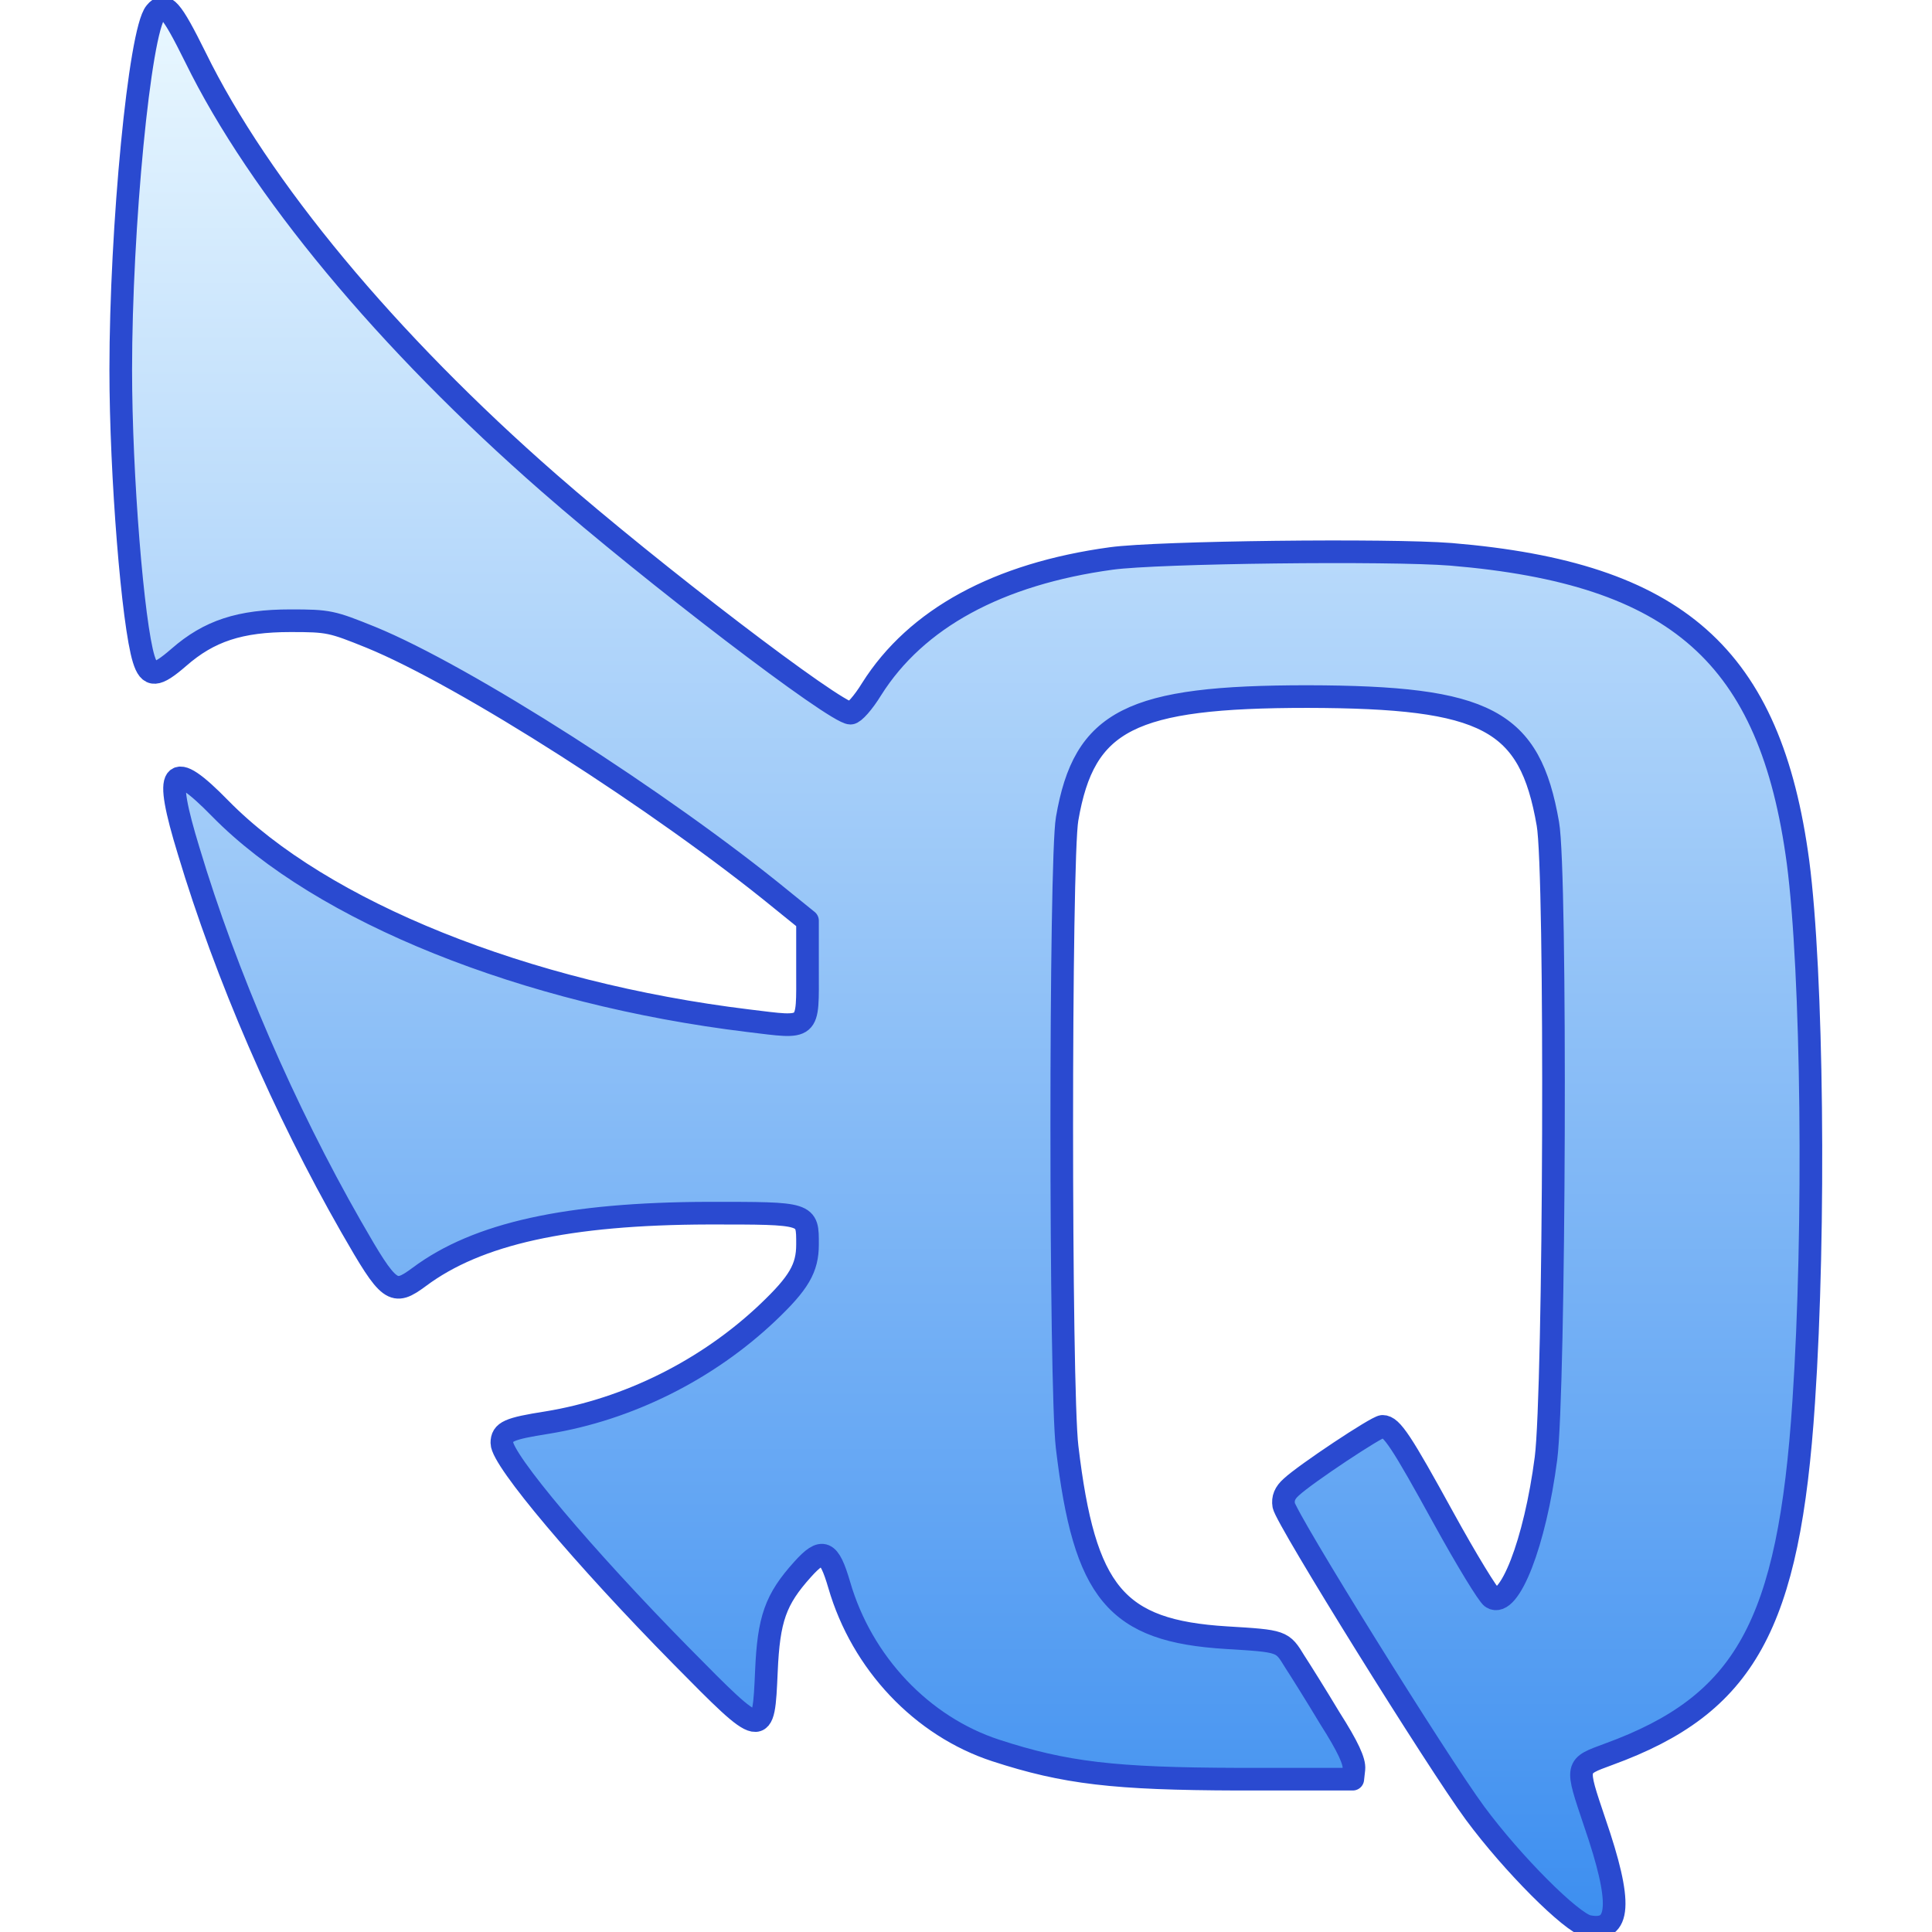
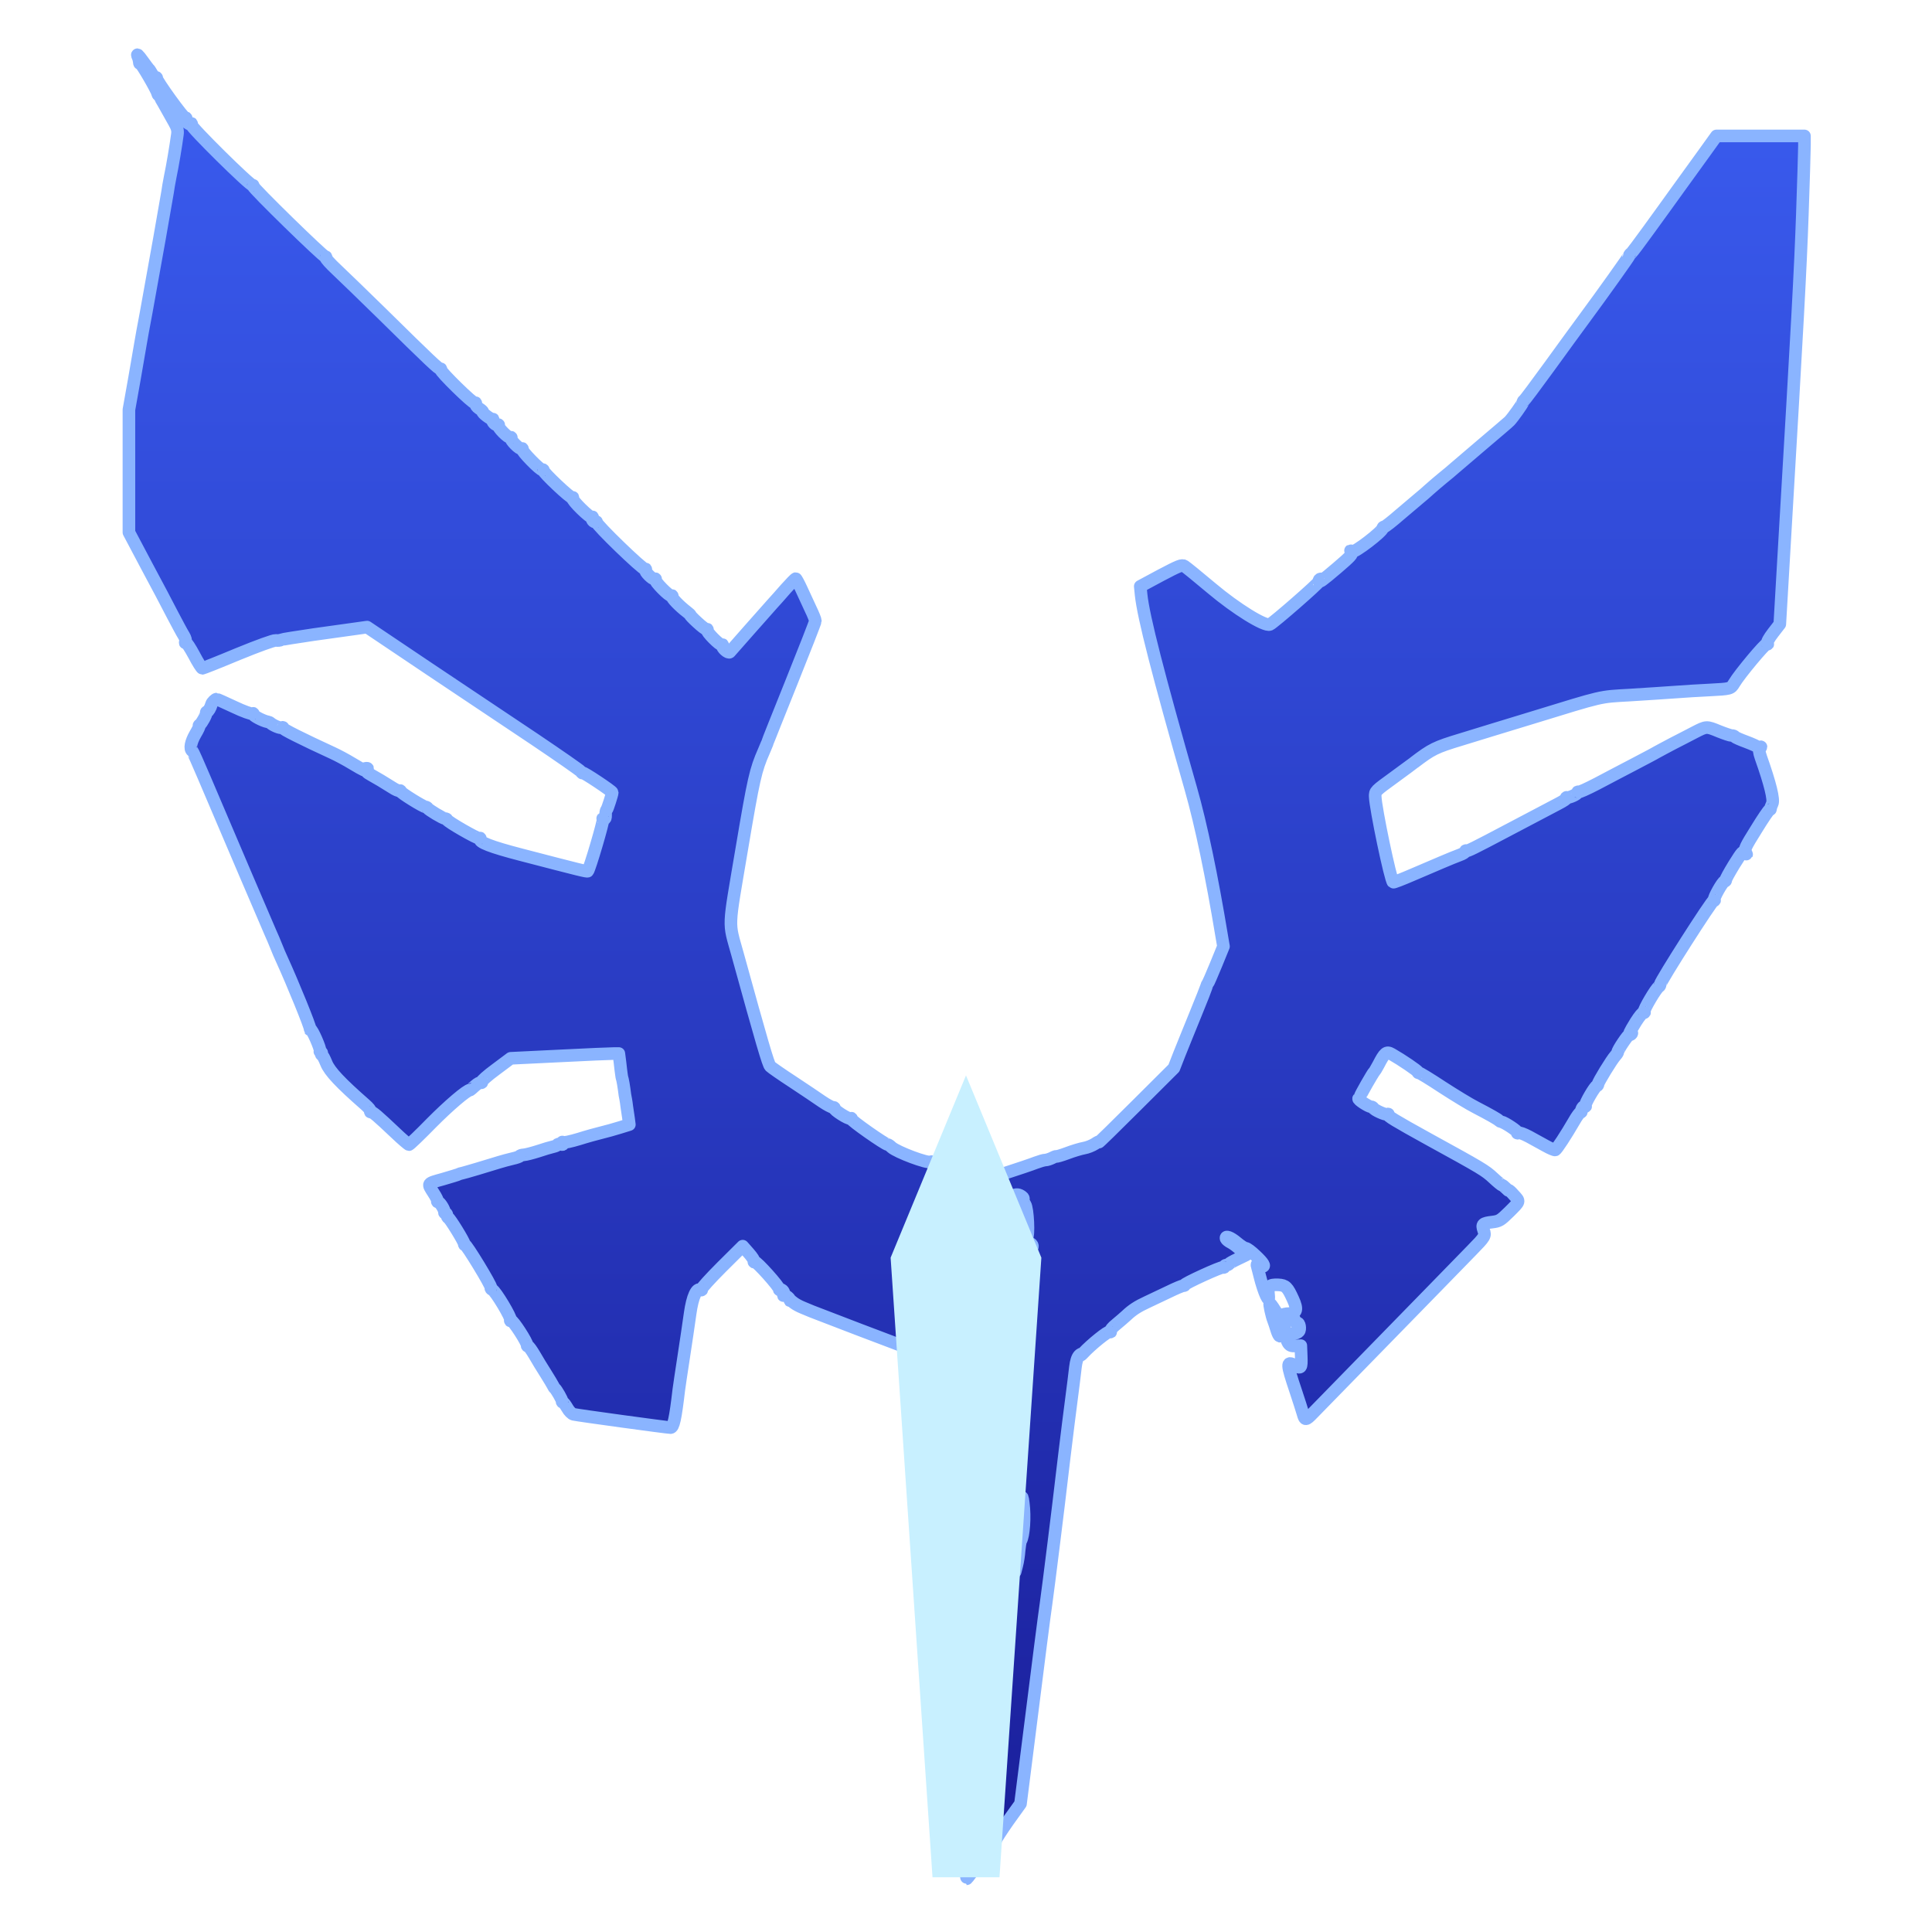
<svg xmlns="http://www.w3.org/2000/svg" width="64" height="64" viewBox="0 0 64 64">
  <defs>
-     <linearGradient id="q" gradientUnits="userSpaceOnUse" x1="0" y1="5120" x2="0" y2="0">
-       <stop offset="0" stop-color="#eaf8ff" />
-       <stop offset="1" stop-color="#3c8ef0" />
+     <linearGradient id="q" gradientUnits="userSpaceOnUse" x1="0" y1="13480" x2="0" y2="470">
+       <stop offset="0" stop-color="#3a5cf0" />
+       <stop offset="1" stop-color="#1a1e9a" />
    </linearGradient>
  </defs>
-   <g transform="scale(0.125) translate(0,512) scale(0.1,-0.1)">
-     <path d="M412 5087 c-42 -50 -92 -570 -92 -947 0 -279 32 -674 61 -767 15 -48 33 -47 93 5 80 70 162 97 296 97 101 0 109 -2 213 -44 247 -101 770 -435 1089 -696 l68 -55 0 -129 c0 -164 9 -156 -157 -136 -592 72 -1131 289 -1399 562 -131 134 -151 107 -84 -112 99 -330 254 -687 430 -995 102 -178 112 -185 181 -134 154 115 393 168 767 169 266 0 262 1 262 -83 0 -63 -23 -102 -105 -180 -160 -152 -370 -257 -585 -292 -102 -16 -120 -24 -120 -54 0 -45 218 -303 475 -564 219 -222 218 -221 226 -42 6 140 24 191 96 271 53 59 70 51 97 -41 60 -207 219 -375 415 -439 184 -60 314 -75 641 -76 l305 0 3 27 c2 20 -15 58 -64 135 -36 60 -78 127 -93 150 -33 54 -32 54 -181 63 -293 18 -376 118 -422 505 -19 157 -19 1558 0 1665 45 262 168 324 637 324 476 -1 589 -61 637 -337 23 -127 18 -1504 -5 -1682 -29 -223 -97 -398 -143 -369 -10 6 -68 101 -129 212 -111 202 -137 242 -161 242 -15 0 -206 -127 -242 -161 -17 -15 -23 -30 -20 -48 5 -34 410 -685 507 -816 99 -134 255 -290 299 -300 87 -18 92 61 18 276 -51 152 -52 147 37 180 362 132 478 341 517 934 31 462 23 1139 -15 1430 -73 547 -320 766 -920 816 -164 13 -776 6 -900 -11 -300 -41 -517 -159 -635 -346 -22 -36 -47 -64 -56 -64 -40 0 -527 372 -799 610 -429 375 -768 783 -937 1128 -64 129 -81 149 -106 119z" fill="url(#q)" stroke="#2a4ad0" stroke-width="60" stroke-linejoin="round" />
+   <g transform="scale(0.046408) translate(-13.97,-12.97)">
+     <g transform="translate(0,1400) scale(0.1,-0.1)">
+       <path d="M1125 13463 c5 -10 8 -26 9 -35 0 -9 3 -15 7 -12 7 4 117 -185 122 -209 1 -6 5 -14 9 -17 6 -5 42 -68 112 -194 21 -37 26 -58 22 -85 -11 -83 -36 -231 -51 -301 -8 -41 -17 -91 -19 -110 -6 -40 -100 -572 -152 -855 -20 -104 -38 -206 -41 -225 -3 -19 -23 -134 -44 -255 l-39 -219 0 -438 0 -438 126 -238 c70 -130 154 -289 186 -352 33 -63 69 -130 80 -147 11 -18 16 -38 12 -44 -4 -7 -3 -10 2 -6 5 3 31 -37 59 -89 27 -52 54 -94 59 -94 5 0 119 45 253 101 149 61 255 99 271 98 15 -2 32 0 38 4 6 3 112 20 235 38 123 17 259 36 301 42 l78 11 442 -297 c244 -163 584 -391 757 -506 172 -116 319 -218 327 -228 7 -10 14 -15 14 -10 0 9 210 -130 210 -140 0 -11 -34 -118 -40 -123 -3 -3 -5 -11 -6 -17 -1 -7 -2 -22 -2 -34 -1 -12 -6 -17 -14 -13 -7 4 -8 3 -4 -4 6 -10 -96 -357 -109 -370 -4 -5 -53 7 -475 117 -216 56 -307 91 -293 114 3 5 1 7 -5 3 -10 -6 -232 121 -232 134 0 4 -6 7 -12 7 -15 0 -121 64 -126 75 -2 4 -8 8 -13 8 -17 0 -179 101 -179 111 0 6 -4 8 -9 5 -4 -3 -28 7 -52 23 -60 38 -107 66 -152 91 -29 16 -36 24 -28 34 8 9 7 13 -4 13 -8 0 -12 -4 -9 -9 10 -16 -10 -7 -90 41 -44 27 -108 61 -141 76 -213 98 -364 173 -357 180 4 5 1 5 -5 1 -11 -6 -66 17 -83 34 -3 3 -12 6 -20 8 -34 6 -109 46 -103 55 3 6 1 7 -6 3 -6 -4 -65 17 -130 48 -66 31 -122 56 -126 56 -8 0 -31 -22 -35 -35 -8 -28 -24 -55 -32 -55 -4 0 -7 -3 -6 -7 3 -11 -32 -76 -46 -85 -6 -4 -8 -8 -4 -8 4 0 -8 -27 -28 -60 -32 -56 -42 -105 -22 -120 4 -3 41 -86 83 -185 189 -444 458 -1074 476 -1114 11 -24 29 -66 40 -94 11 -28 29 -71 41 -96 79 -173 206 -486 201 -495 -3 -6 -2 -7 2 -3 10 8 76 -143 69 -155 -3 -5 0 -8 6 -8 6 0 8 -4 5 -10 -3 -5 -2 -10 2 -10 5 0 19 -27 32 -59 23 -58 101 -141 278 -296 24 -21 40 -41 37 -46 -3 -5 -1 -8 4 -7 11 3 45 -26 175 -149 48 -46 92 -83 96 -83 5 0 78 70 162 156 123 124 252 234 275 234 1 0 17 13 35 30 18 16 37 26 42 23 6 -3 7 -2 4 4 -3 5 42 46 101 89 l107 80 350 17 c193 10 366 17 386 17 l36 0 8 -62 c4 -35 8 -72 10 -83 1 -11 4 -29 8 -40 3 -11 8 -42 12 -70 3 -27 8 -59 11 -70 2 -11 6 -36 8 -55 3 -19 8 -56 12 -81 l6 -46 -68 -21 c-38 -12 -96 -28 -129 -36 -33 -8 -106 -28 -163 -46 -56 -17 -107 -28 -114 -24 -7 5 -8 3 -3 -6 6 -10 3 -12 -13 -8 -12 4 -22 2 -22 -2 0 -5 -15 -11 -32 -15 -18 -4 -66 -18 -107 -32 -41 -13 -87 -25 -103 -26 -15 -1 -28 -5 -28 -9 0 -3 -24 -12 -52 -18 -29 -7 -71 -18 -93 -25 -79 -25 -255 -77 -267 -79 -7 -1 -17 -4 -23 -7 -5 -3 -56 -19 -112 -35 -118 -33 -114 -28 -69 -99 19 -29 32 -56 29 -59 -4 -3 -1 -6 5 -6 12 0 48 -59 44 -72 -1 -5 2 -8 8 -8 5 0 10 -6 10 -14 0 -8 4 -16 9 -18 12 -4 114 -170 114 -185 0 -7 3 -11 5 -8 8 8 193 -296 186 -306 -3 -5 2 -12 10 -15 22 -8 138 -202 130 -216 -4 -6 -3 -8 4 -4 11 7 119 -160 114 -176 -1 -4 2 -8 8 -8 5 0 25 -28 45 -62 20 -35 56 -94 81 -133 24 -38 47 -77 51 -85 4 -8 9 -17 13 -20 12 -10 55 -85 52 -92 -1 -5 2 -8 6 -8 5 0 18 -18 31 -40 12 -22 32 -42 44 -45 35 -8 670 -95 693 -95 21 0 35 63 59 269 3 25 19 130 35 235 16 105 37 245 46 311 17 121 47 186 77 168 6 -3 7 -2 4 4 -3 5 62 77 144 159 l150 149 44 -50 c24 -27 41 -54 38 -59 -4 -5 -2 -6 4 -3 11 7 180 -181 175 -196 -1 -4 2 -6 7 -3 13 8 34 -21 25 -35 -4 -7 -3 -9 3 -6 10 6 46 -25 41 -34 -2 -2 -1 -3 1 -1 3 1 14 -6 25 -16 12 -10 41 -26 66 -36 25 -10 54 -22 65 -27 11 -4 165 -63 341 -131 l322 -122 5 -61 c4 -33 22 -197 42 -365 19 -168 46 -404 60 -525 44 -391 56 -498 71 -615 16 -133 29 -237 206 -1767 29 -255 56 -463 59 -463 3 0 48 61 99 135 51 74 96 132 100 130 4 -2 7 2 7 9 0 7 40 68 88 137 l89 124 38 300 c102 811 130 1028 144 1125 16 111 95 747 114 915 6 55 27 222 45 370 19 149 37 286 39 305 2 19 8 64 12 100 5 43 14 71 27 85 11 11 17 13 12 5 -4 -8 3 -3 16 11 56 61 179 160 190 153 7 -4 9 -3 5 4 -3 6 14 28 41 49 25 21 58 49 73 63 41 39 80 65 150 97 36 17 105 50 154 73 49 24 95 43 102 43 8 0 12 2 9 5 -7 8 266 133 276 126 5 -3 9 0 9 5 0 6 6 11 14 11 8 0 16 3 18 8 2 4 30 20 62 35 l60 29 -40 37 c-21 21 -52 44 -68 52 -16 8 -31 20 -34 27 -8 25 31 11 77 -28 26 -22 54 -40 63 -40 9 0 41 -24 72 -54 53 -50 69 -76 46 -76 -5 0 -10 5 -10 10 0 6 -7 10 -16 10 -12 0 -15 -6 -9 -23 3 -12 11 -40 16 -62 30 -122 73 -215 64 -139 -7 63 5 76 70 73 52 -3 65 -16 104 -102 34 -74 26 -102 -26 -103 -23 0 -49 -6 -57 -13 -13 -11 -20 -5 -47 39 -17 28 -33 49 -36 47 -4 -5 14 -91 27 -122 4 -11 14 -39 21 -63 14 -47 29 -65 29 -34 0 11 8 30 19 43 15 19 17 29 9 52 -6 15 -8 31 -4 34 3 4 6 0 6 -8 0 -11 9 -14 34 -11 28 3 35 0 41 -17 3 -12 10 -19 15 -16 15 9 24 -45 11 -58 -12 -12 -17 -14 -51 -16 -31 -2 -45 -37 -26 -66 13 -20 24 -24 54 -22 l37 2 3 -77 c3 -84 -1 -90 -48 -63 -58 33 -57 11 8 -182 22 -67 46 -140 52 -162 14 -51 20 -51 71 2 42 43 468 480 864 885 121 124 243 249 270 277 96 98 99 104 85 143 -15 43 -7 51 61 59 50 6 59 11 122 73 78 78 77 72 32 121 -19 22 -35 36 -35 32 0 -4 -9 3 -20 15 -12 12 -24 22 -28 22 -4 0 -32 23 -62 51 -59 55 -79 67 -465 279 -239 132 -295 166 -287 175 4 5 2 5 -5 1 -12 -6 -95 31 -101 46 -2 4 -8 8 -14 8 -19 0 -100 53 -90 59 6 3 11 11 11 16 1 10 90 166 100 175 3 3 17 25 30 50 45 87 57 97 94 76 72 -41 187 -119 187 -127 0 -5 4 -8 8 -7 4 2 79 -44 167 -102 88 -57 196 -123 240 -145 98 -51 158 -85 165 -94 3 -3 10 -7 16 -8 26 -5 123 -70 116 -78 -4 -5 -1 -5 6 -1 7 4 39 -8 75 -27 34 -19 88 -48 120 -66 32 -18 63 -31 68 -29 10 3 77 106 135 206 19 34 40 62 45 62 5 0 8 3 7 8 -3 15 15 42 25 35 5 -3 7 -1 3 5 -6 11 70 142 83 142 4 0 8 6 8 13 0 13 96 171 124 202 10 11 17 22 16 25 -3 11 76 129 84 125 4 -3 11 0 15 6 4 8 3 9 -4 5 -19 -12 -14 0 34 79 26 41 51 72 57 68 6 -3 7 -1 3 6 -7 11 88 172 106 179 4 2 8 9 8 15 0 22 373 606 383 600 6 -3 7 -1 3 5 -7 11 61 132 75 132 5 0 8 4 7 8 -2 5 26 55 60 111 59 94 65 101 79 84 13 -17 13 -16 3 5 -10 20 -1 39 76 162 47 77 90 140 95 140 5 0 8 3 7 8 -1 4 5 20 12 35 14 28 -15 145 -81 331 -13 39 -15 54 -6 65 9 11 9 13 0 8 -6 -4 -14 -3 -17 1 -3 5 -39 21 -81 37 -41 15 -78 31 -81 36 -3 5 -13 9 -23 9 -10 0 -51 14 -91 30 -90 37 -89 37 -176 -8 -39 -20 -109 -57 -155 -80 -46 -24 -97 -52 -114 -61 -16 -10 -91 -49 -165 -88 -74 -39 -192 -100 -261 -137 -69 -36 -129 -63 -132 -59 -4 3 -7 2 -7 -4 0 -12 -60 -39 -75 -35 -5 2 -7 0 -3 -4 4 -4 -23 -22 -60 -41 -62 -33 -164 -86 -357 -188 -244 -129 -293 -153 -299 -148 -3 4 -6 2 -6 -4 0 -6 -19 -18 -42 -26 -24 -9 -79 -31 -123 -50 -44 -19 -140 -60 -213 -91 -74 -32 -136 -56 -138 -53 -19 18 -125 526 -128 611 -1 39 -1 39 134 137 74 55 140 102 145 107 125 95 150 108 335 164 102 32 327 100 500 153 525 161 480 151 705 164 110 7 254 16 320 21 66 5 176 12 245 15 153 8 154 8 178 48 38 65 224 287 234 281 7 -5 8 -2 4 5 -5 8 11 36 40 74 l48 62 37 635 c89 1510 110 1889 124 2290 8 234 15 455 15 493 l0 67 -314 0 -314 0 -84 -117 c-47 -65 -132 -183 -190 -263 -57 -80 -153 -212 -213 -295 -59 -82 -114 -155 -121 -161 -8 -6 -14 -14 -14 -17 0 -6 -188 -270 -326 -457 -39 -52 -148 -203 -244 -335 -96 -132 -177 -241 -182 -243 -4 -2 -8 -8 -8 -13 0 -9 -72 -110 -95 -134 -5 -6 -91 -79 -190 -163 -99 -84 -191 -163 -205 -175 -14 -13 -50 -43 -80 -67 -30 -25 -73 -61 -95 -81 -22 -20 -56 -50 -75 -65 -19 -16 -81 -68 -137 -116 -56 -49 -106 -88 -112 -88 -6 0 -11 -4 -11 -9 0 -24 -204 -180 -219 -168 -14 10 -14 10 -4 -3 10 -13 -6 -31 -102 -113 -108 -92 -135 -112 -119 -85 4 7 3 8 -5 4 -6 -4 -9 -11 -6 -16 5 -8 -325 -296 -351 -307 -37 -15 -242 112 -414 257 -96 81 -184 152 -195 159 -18 12 -38 4 -169 -65 l-147 -79 6 -60 c17 -160 119 -558 355 -1385 73 -256 150 -625 221 -1055 l12 -70 -53 -130 c-29 -71 -56 -132 -59 -135 -3 -3 -7 -12 -9 -20 -2 -8 -37 -98 -79 -200 -42 -102 -93 -230 -115 -284 l-39 -100 -271 -270 c-149 -149 -268 -265 -264 -258 4 7 -9 1 -28 -12 -20 -13 -55 -27 -79 -31 -23 -4 -77 -20 -119 -36 -43 -16 -78 -26 -78 -23 0 2 -13 -2 -30 -11 -16 -8 -38 -15 -48 -15 -11 0 -41 -9 -68 -19 -27 -11 -134 -47 -239 -81 l-190 -62 -50 18 c-27 9 -63 24 -80 33 -30 15 -36 17 -56 20 -5 0 -8 5 -5 10 4 5 -3 7 -14 4 -11 -3 -20 0 -20 6 0 6 -3 10 -8 9 -15 -5 -91 35 -85 45 3 6 2 7 -4 4 -21 -13 -238 68 -279 104 -11 11 -23 19 -27 19 -18 0 -266 174 -260 183 3 6 1 7 -5 3 -13 -8 -124 63 -117 74 3 4 -2 7 -10 6 -8 0 -43 18 -78 42 -34 24 -127 86 -207 139 -80 52 -153 103 -162 112 -14 14 -60 170 -234 801 -66 239 -68 165 30 747 86 510 99 566 159 703 11 25 21 50 23 55 1 6 79 201 173 435 94 234 171 431 171 438 0 8 -15 46 -34 85 -18 40 -48 105 -67 145 -18 39 -36 72 -39 72 -4 0 -36 -33 -71 -72 -35 -40 -78 -89 -96 -108 -17 -19 -91 -102 -164 -185 -72 -82 -135 -154 -140 -159 -11 -12 -61 33 -52 47 3 6 2 7 -4 4 -12 -8 -116 97 -106 107 5 4 3 6 -3 4 -6 -2 -36 21 -67 50 -31 28 -53 52 -50 52 3 0 -7 10 -23 22 -54 41 -113 102 -107 112 3 5 2 6 -4 3 -13 -8 -126 107 -116 118 5 4 3 5 -3 2 -13 -8 -77 56 -67 67 5 4 3 6 -3 4 -16 -5 -351 319 -346 335 1 5 -2 6 -7 3 -12 -8 -33 19 -23 30 4 5 3 6 -2 2 -12 -10 -147 123 -139 136 4 6 3 8 -2 4 -9 -9 -211 182 -207 195 1 5 -1 6 -6 3 -12 -7 -154 138 -145 149 4 4 3 5 -3 2 -14 -8 -87 66 -77 78 5 4 3 5 -3 2 -14 -8 -97 76 -87 88 5 4 3 5 -3 2 -14 -8 -47 26 -37 37 5 4 3 6 -2 4 -11 -3 -77 47 -70 54 2 2 -9 12 -26 23 -16 11 -27 26 -24 33 3 7 0 10 -6 6 -12 -7 -250 226 -243 238 3 5 1 7 -4 6 -10 -3 -70 53 -416 394 -133 130 -278 271 -323 313 -46 43 -80 81 -77 86 3 5 1 8 -4 7 -12 -4 -522 494 -515 504 2 5 0 7 -4 6 -17 -5 -446 419 -438 433 6 8 4 10 -4 5 -14 -9 -42 24 -34 38 4 5 2 6 -3 3 -11 -6 -211 271 -206 285 1 5 -1 7 -6 4 -5 -3 -17 9 -27 27 -10 18 -21 34 -25 37 -3 3 -21 26 -40 53 -35 49 -48 60 -35 30z m6312 -8136 c7 -5 10 -13 7 -18 -2 -5 3 -21 13 -36 19 -29 29 -228 11 -239 -15 -10 -8 -24 17 -34 30 -11 33 -35 6 -50 -13 -6 -21 -23 -23 -47 -3 -31 -7 -38 -33 -45 -41 -11 -74 -85 -45 -103 21 -13 8 -32 -29 -45 -27 -9 -41 -20 -45 -36 -6 -23 -36 -35 -36 -14 0 6 -9 19 -19 29 -19 19 -19 20 5 67 25 49 35 166 15 179 -5 3 -15 30 -21 59 -6 30 -17 60 -25 66 -9 8 -11 19 -6 33 5 12 6 27 4 34 -7 20 16 53 37 53 24 0 35 17 20 34 -11 14 -3 23 56 64 14 9 15 14 7 18 -20 9 -15 22 14 38 27 14 46 12 70 -7z m-182 -2104 c-3 -43 -8 -93 -11 -111 -17 -91 40 -119 83 -39 21 40 36 54 60 62 21 6 36 18 42 35 7 22 9 18 15 -30 13 -97 3 -234 -18 -268 -4 -7 -9 -39 -12 -70 -2 -31 -9 -78 -16 -104 l-12 -47 -66 5 c-82 7 -93 11 -86 29 9 24 -9 26 -50 6 -21 -10 -44 -17 -51 -14 -7 3 -13 0 -13 -6 0 -6 9 -11 20 -11 29 0 25 -20 -5 -21 -14 -1 -31 -2 -37 -3 -7 -1 -13 6 -13 14 0 8 -5 21 -10 29 -4 8 -8 35 -6 59 1 25 -4 53 -12 66 -10 15 -16 73 -22 195 -4 97 -12 183 -18 192 -13 21 -11 24 21 33 16 6 22 3 22 -8 0 -9 -4 -16 -10 -16 -18 0 -11 -17 9 -23 18 -4 61 -84 61 -112 0 -27 39 -49 65 -37 24 11 25 15 25 107 0 53 -5 105 -11 116 -12 23 11 48 43 49 16 0 17 -8 13 -77z" fill="url(#q)" stroke="#8ab4ff" stroke-width="90" stroke-linejoin="round" />
+     </g>
+     <path d="M703.5,780.6 L757.3,910.7 L727.4,1353.0 L679.6,1353.0 L649.7,910.7 Z" fill="#c8f0ff" />
  </g>
</svg>
